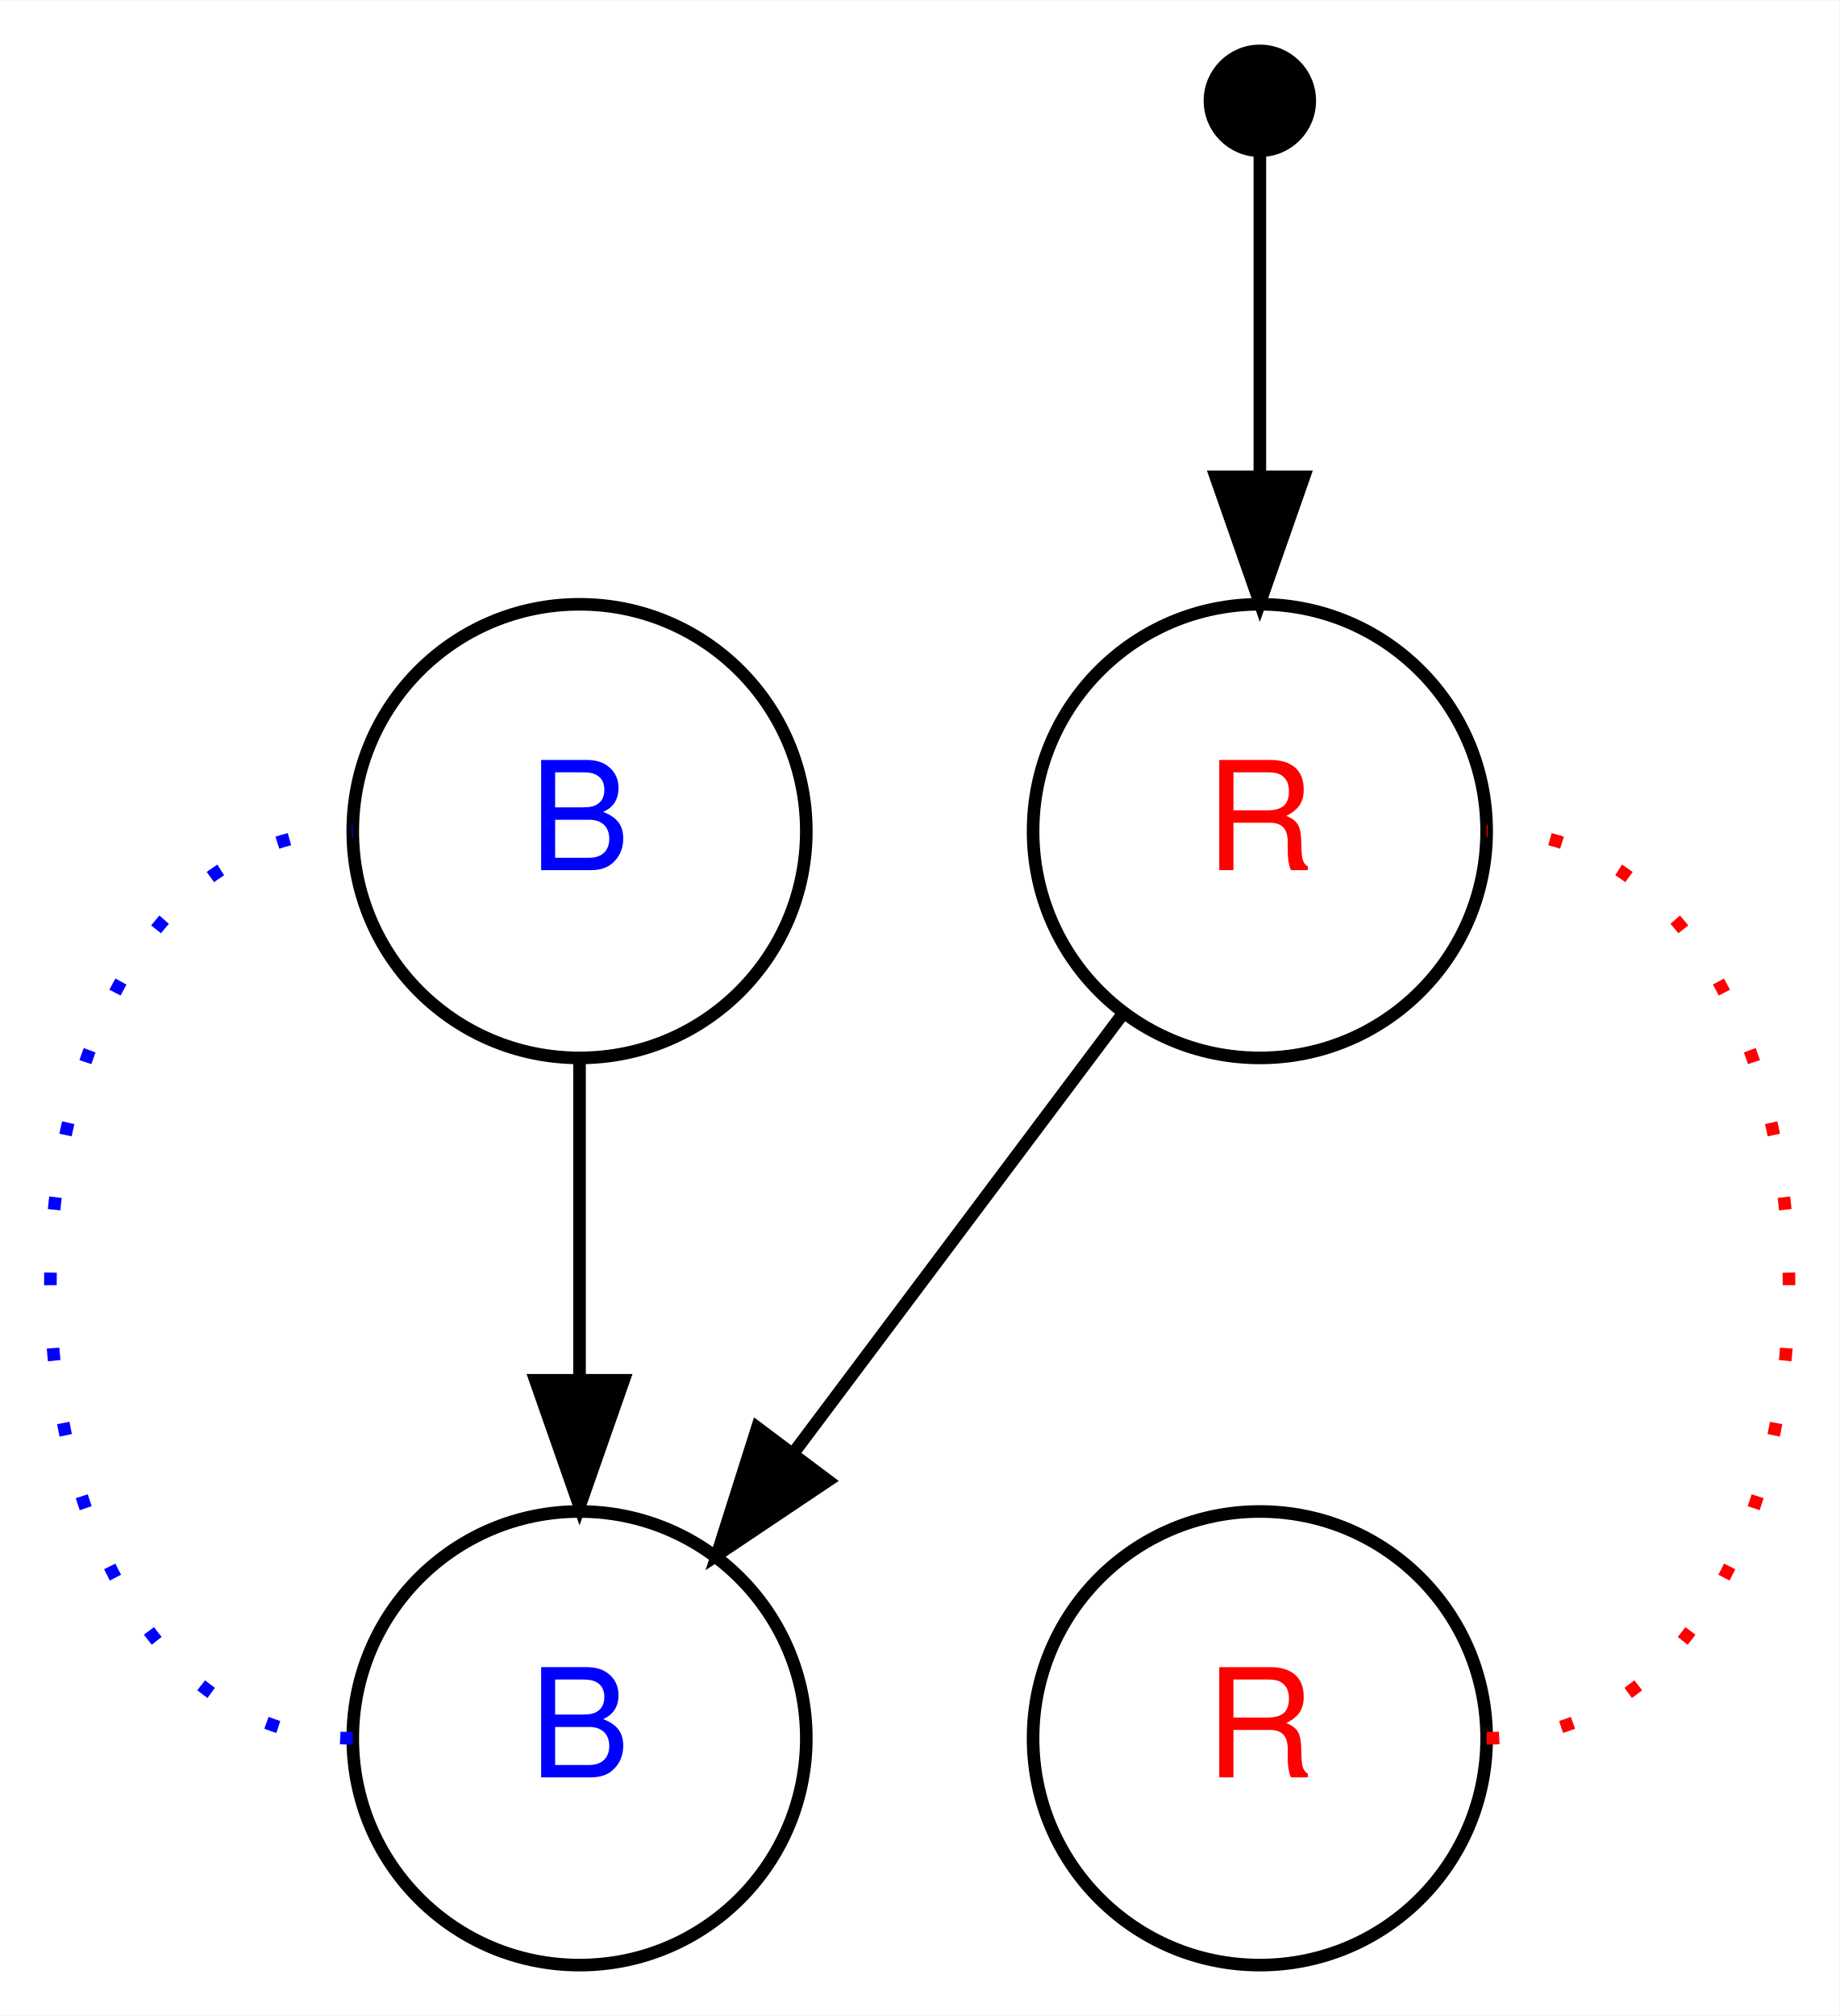
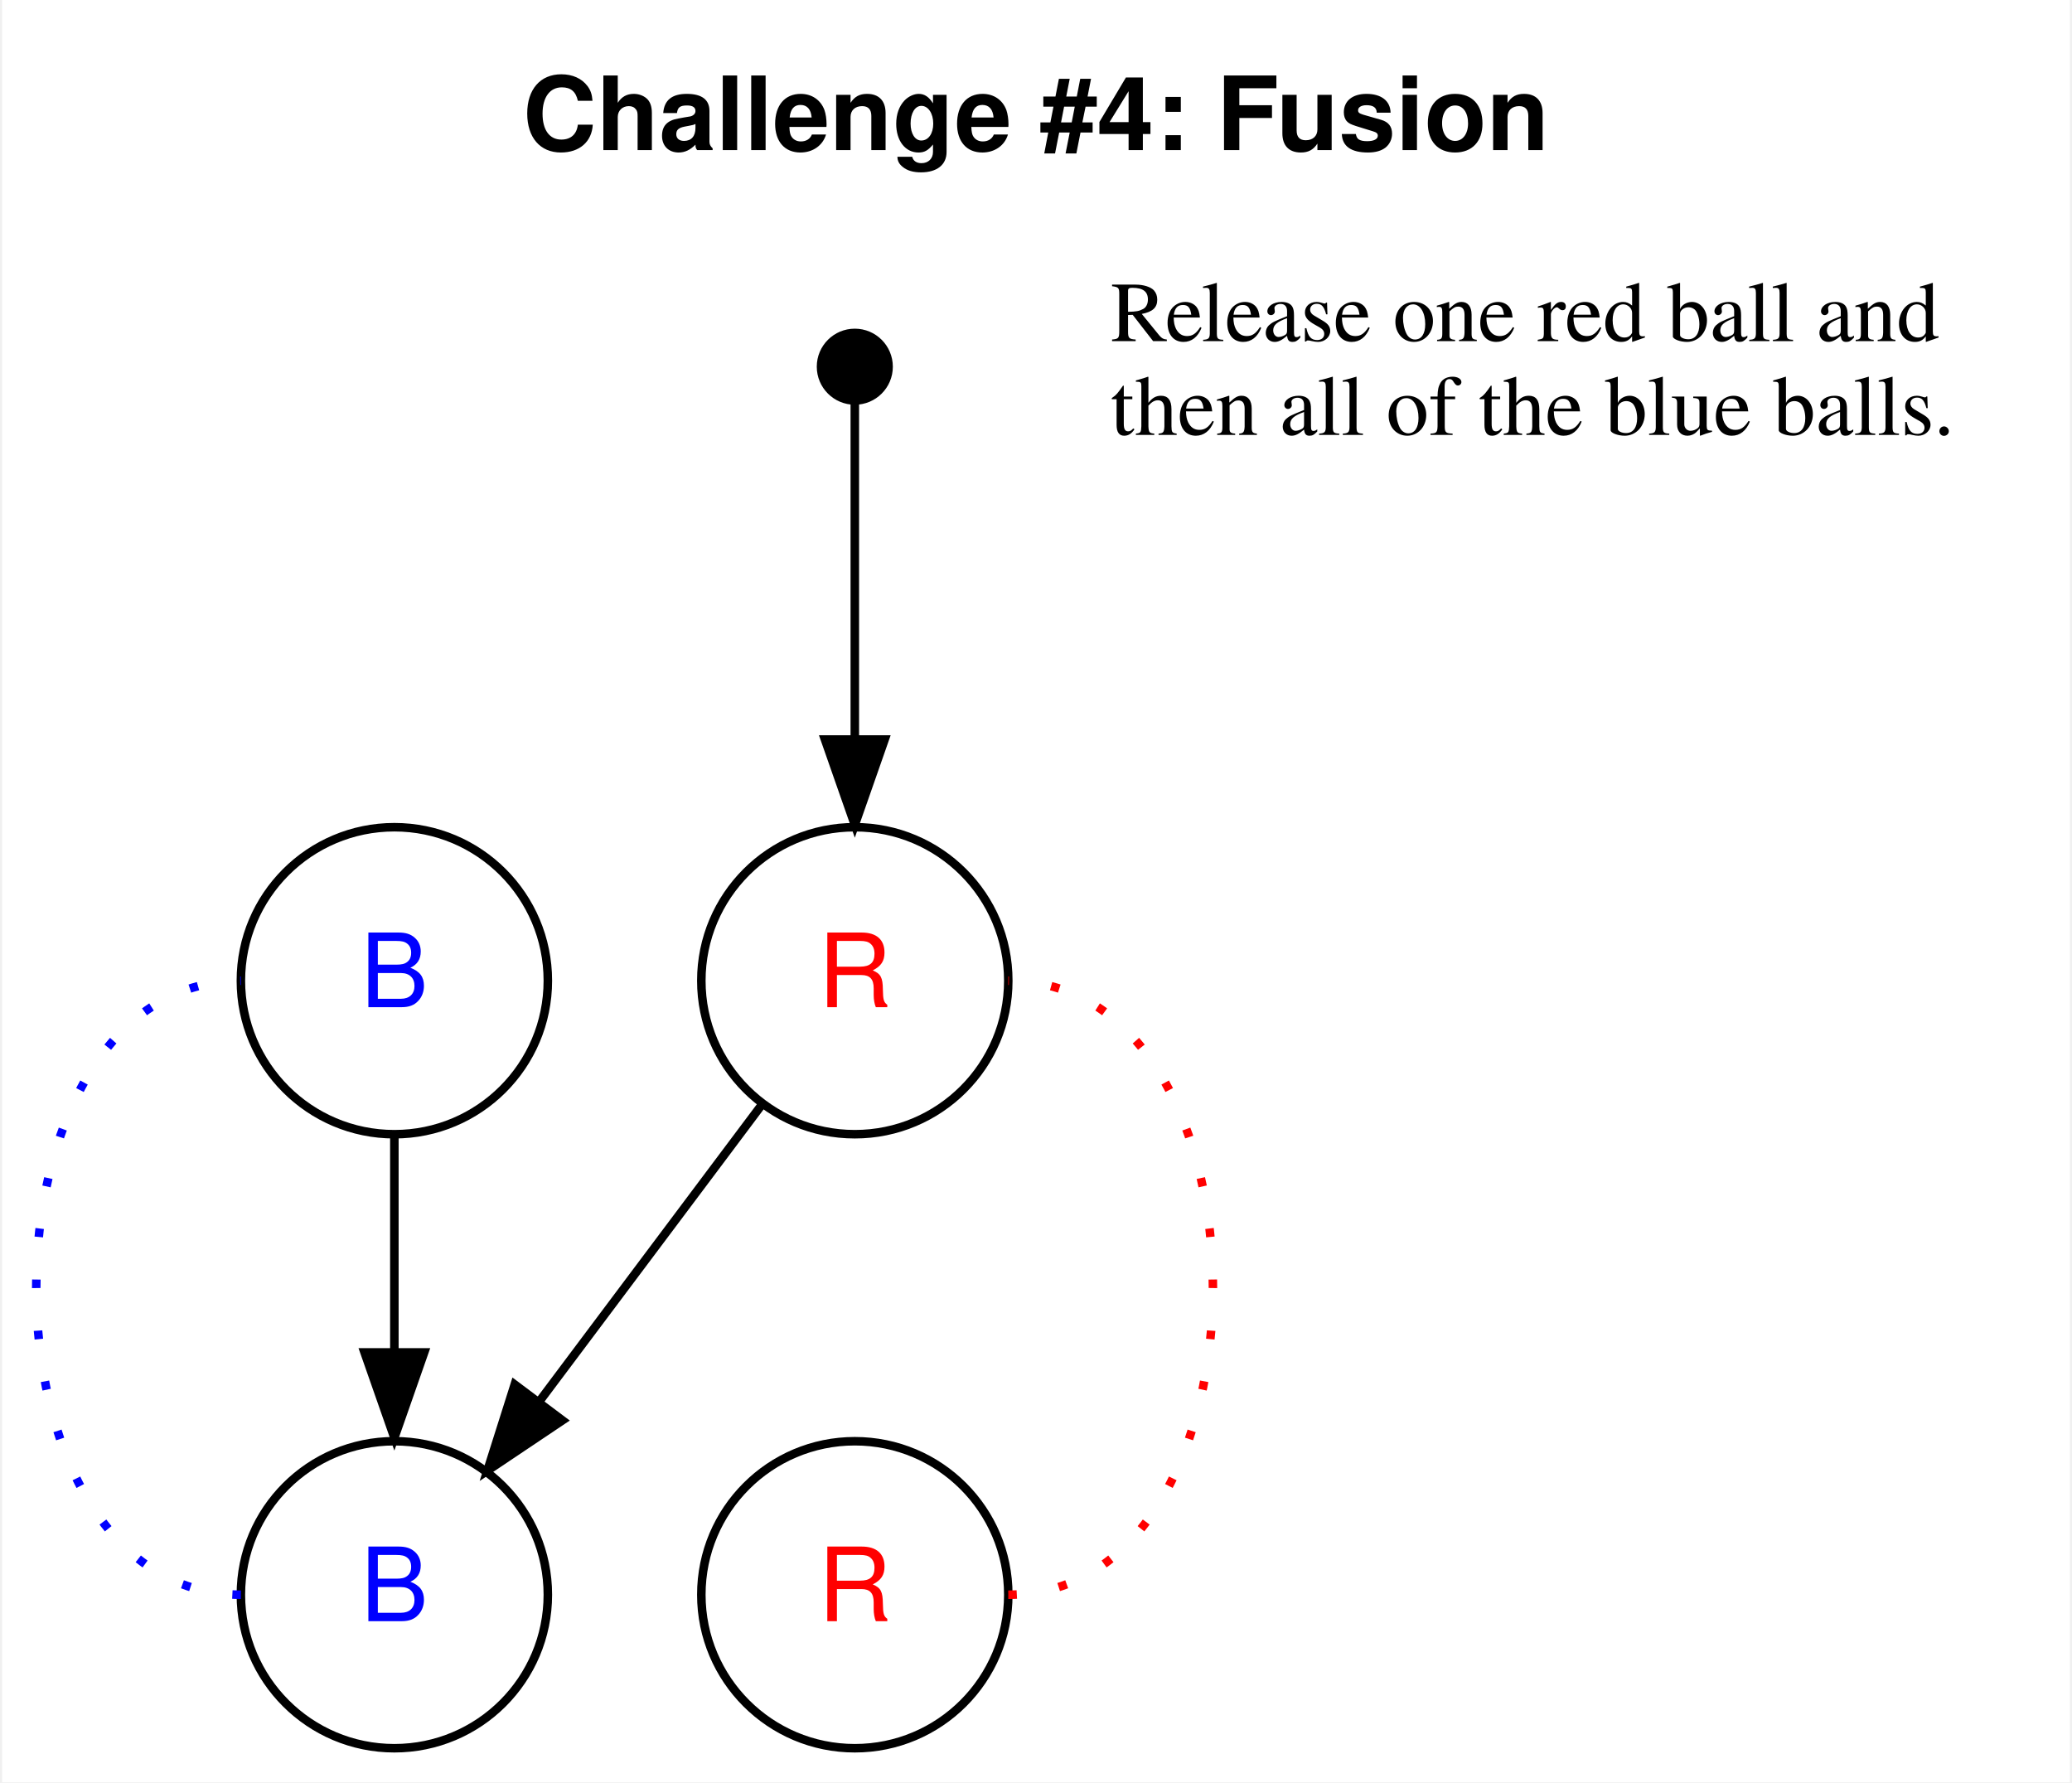
- <svg xmlns="http://www.w3.org/2000/svg" width="146pt" height="160pt" viewBox="0.00 0.00 146.00 159.92">
-   <g id="graph0" class="graph" transform="scale(1 1) rotate(0) translate(4 155.92)">
-     <polygon fill="#ffffff" stroke="transparent" points="-4,4 -4,-155.92 142,-155.92 142,4 -4,4" />
+ <svg xmlns="http://www.w3.org/2000/svg" width="243pt" height="209pt" viewBox="0.00 0.00 242.50 209.00">
+   <g id="graph0" class="graph" transform="scale(1 1) rotate(0) translate(4 205)">
+     <polygon fill="#ffffff" stroke="transparent" points="-4,4 -4,-205 238.5,-205 238.5,4 -4,4" />
+     <text text-anchor="middle" x="117.25" y="-187.4" font-family="Helvetica,sans-Serif" font-weight="bold" font-size="12.00" fill="#000000">Challenge #4: Fusion</text>
    <g id="node1" class="node">
-       <ellipse fill="#000000" stroke="#000000" cx="96" cy="-147.96" rx="3.96" ry="3.96" />
+       <ellipse fill="#000000" stroke="#000000" cx="96" cy="-162" rx="3.96" ry="3.96" />
    </g>
    <g id="node4" class="node">
      <ellipse fill="none" stroke="#000000" cx="96" cy="-90" rx="18" ry="18" />
      <text text-anchor="middle" x="96" y="-86.9" font-family="Helvetica,sans-Serif" font-size="12.00" fill="#ff0000">R</text>
    </g>
    <g id="edge1" class="edge">
-       <path fill="none" stroke="#000000" d="M96,-143.792C96,-138.321 96,-128.237 96,-118.267" />
-       <polygon fill="#000000" stroke="#000000" points="99.5,-118.115 96,-108.115 92.5,-118.115 99.5,-118.115" />
+       <path fill="none" stroke="#000000" d="M96,-157.712C96,-150.062 96,-133.472 96,-118.629" />
+       <polygon fill="#000000" stroke="#000000" points="99.5,-118.282 96,-108.282 92.5,-118.282 99.5,-118.282" />
    </g>
    <g id="node2" class="node">
      <ellipse fill="none" stroke="#000000" cx="42" cy="-90" rx="18" ry="18" />
      <text text-anchor="middle" x="42" y="-86.9" font-family="Helvetica,sans-Serif" font-size="12.00" fill="#0000ff">B</text>
    </g>
    <g id="node3" class="node">
      <ellipse fill="none" stroke="#000000" cx="42" cy="-18" rx="18" ry="18" />
      <text text-anchor="middle" x="42" y="-14.9" font-family="Helvetica,sans-Serif" font-size="12.00" fill="#0000ff">B</text>
    </g>
    <g id="edge2" class="edge">
      <path fill="none" stroke="#000000" d="M42,-71.831C42,-64.131 42,-54.974 42,-46.417" />
      <polygon fill="#000000" stroke="#000000" points="45.5,-46.413 42,-36.413 38.5,-46.413 45.5,-46.413" />
    </g>
    <g id="edge4" class="edge">
      <path fill="none" stroke="#0000ff" stroke-dasharray="1,5" d="M24,-18C-8,-18 -8,-90 24,-90" />
    </g>
    <g id="node5" class="node">
      <ellipse fill="none" stroke="#000000" cx="96" cy="-18" rx="18" ry="18" />
      <text text-anchor="middle" x="96" y="-14.9" font-family="Helvetica,sans-Serif" font-size="12.00" fill="#ff0000">R</text>
    </g>
    <g id="edge3" class="edge">
      <path fill="none" stroke="#000000" d="M85.072,-75.43C77.607,-65.475 67.563,-52.084 59.053,-40.737" />
      <polygon fill="#000000" stroke="#000000" points="61.712,-38.449 52.911,-32.549 56.111,-42.649 61.712,-38.449" />
    </g>
    <g id="edge5" class="edge">
      <path fill="none" stroke="#ff0000" stroke-dasharray="1,5" d="M114,-18C146,-18 146,-90 114,-90" />
    </g>
+     <g id="node6" class="node">
+       <text text-anchor="start" x="126" y="-165" font-family="Times" font-size="10.00" fill="#000000">Release one red ball and</text>
+       <text text-anchor="start" x="126" y="-154" font-family="Times" font-size="10.00" fill="#000000">then all of the blue balls.</text>
+     </g>
  </g>
</svg>
